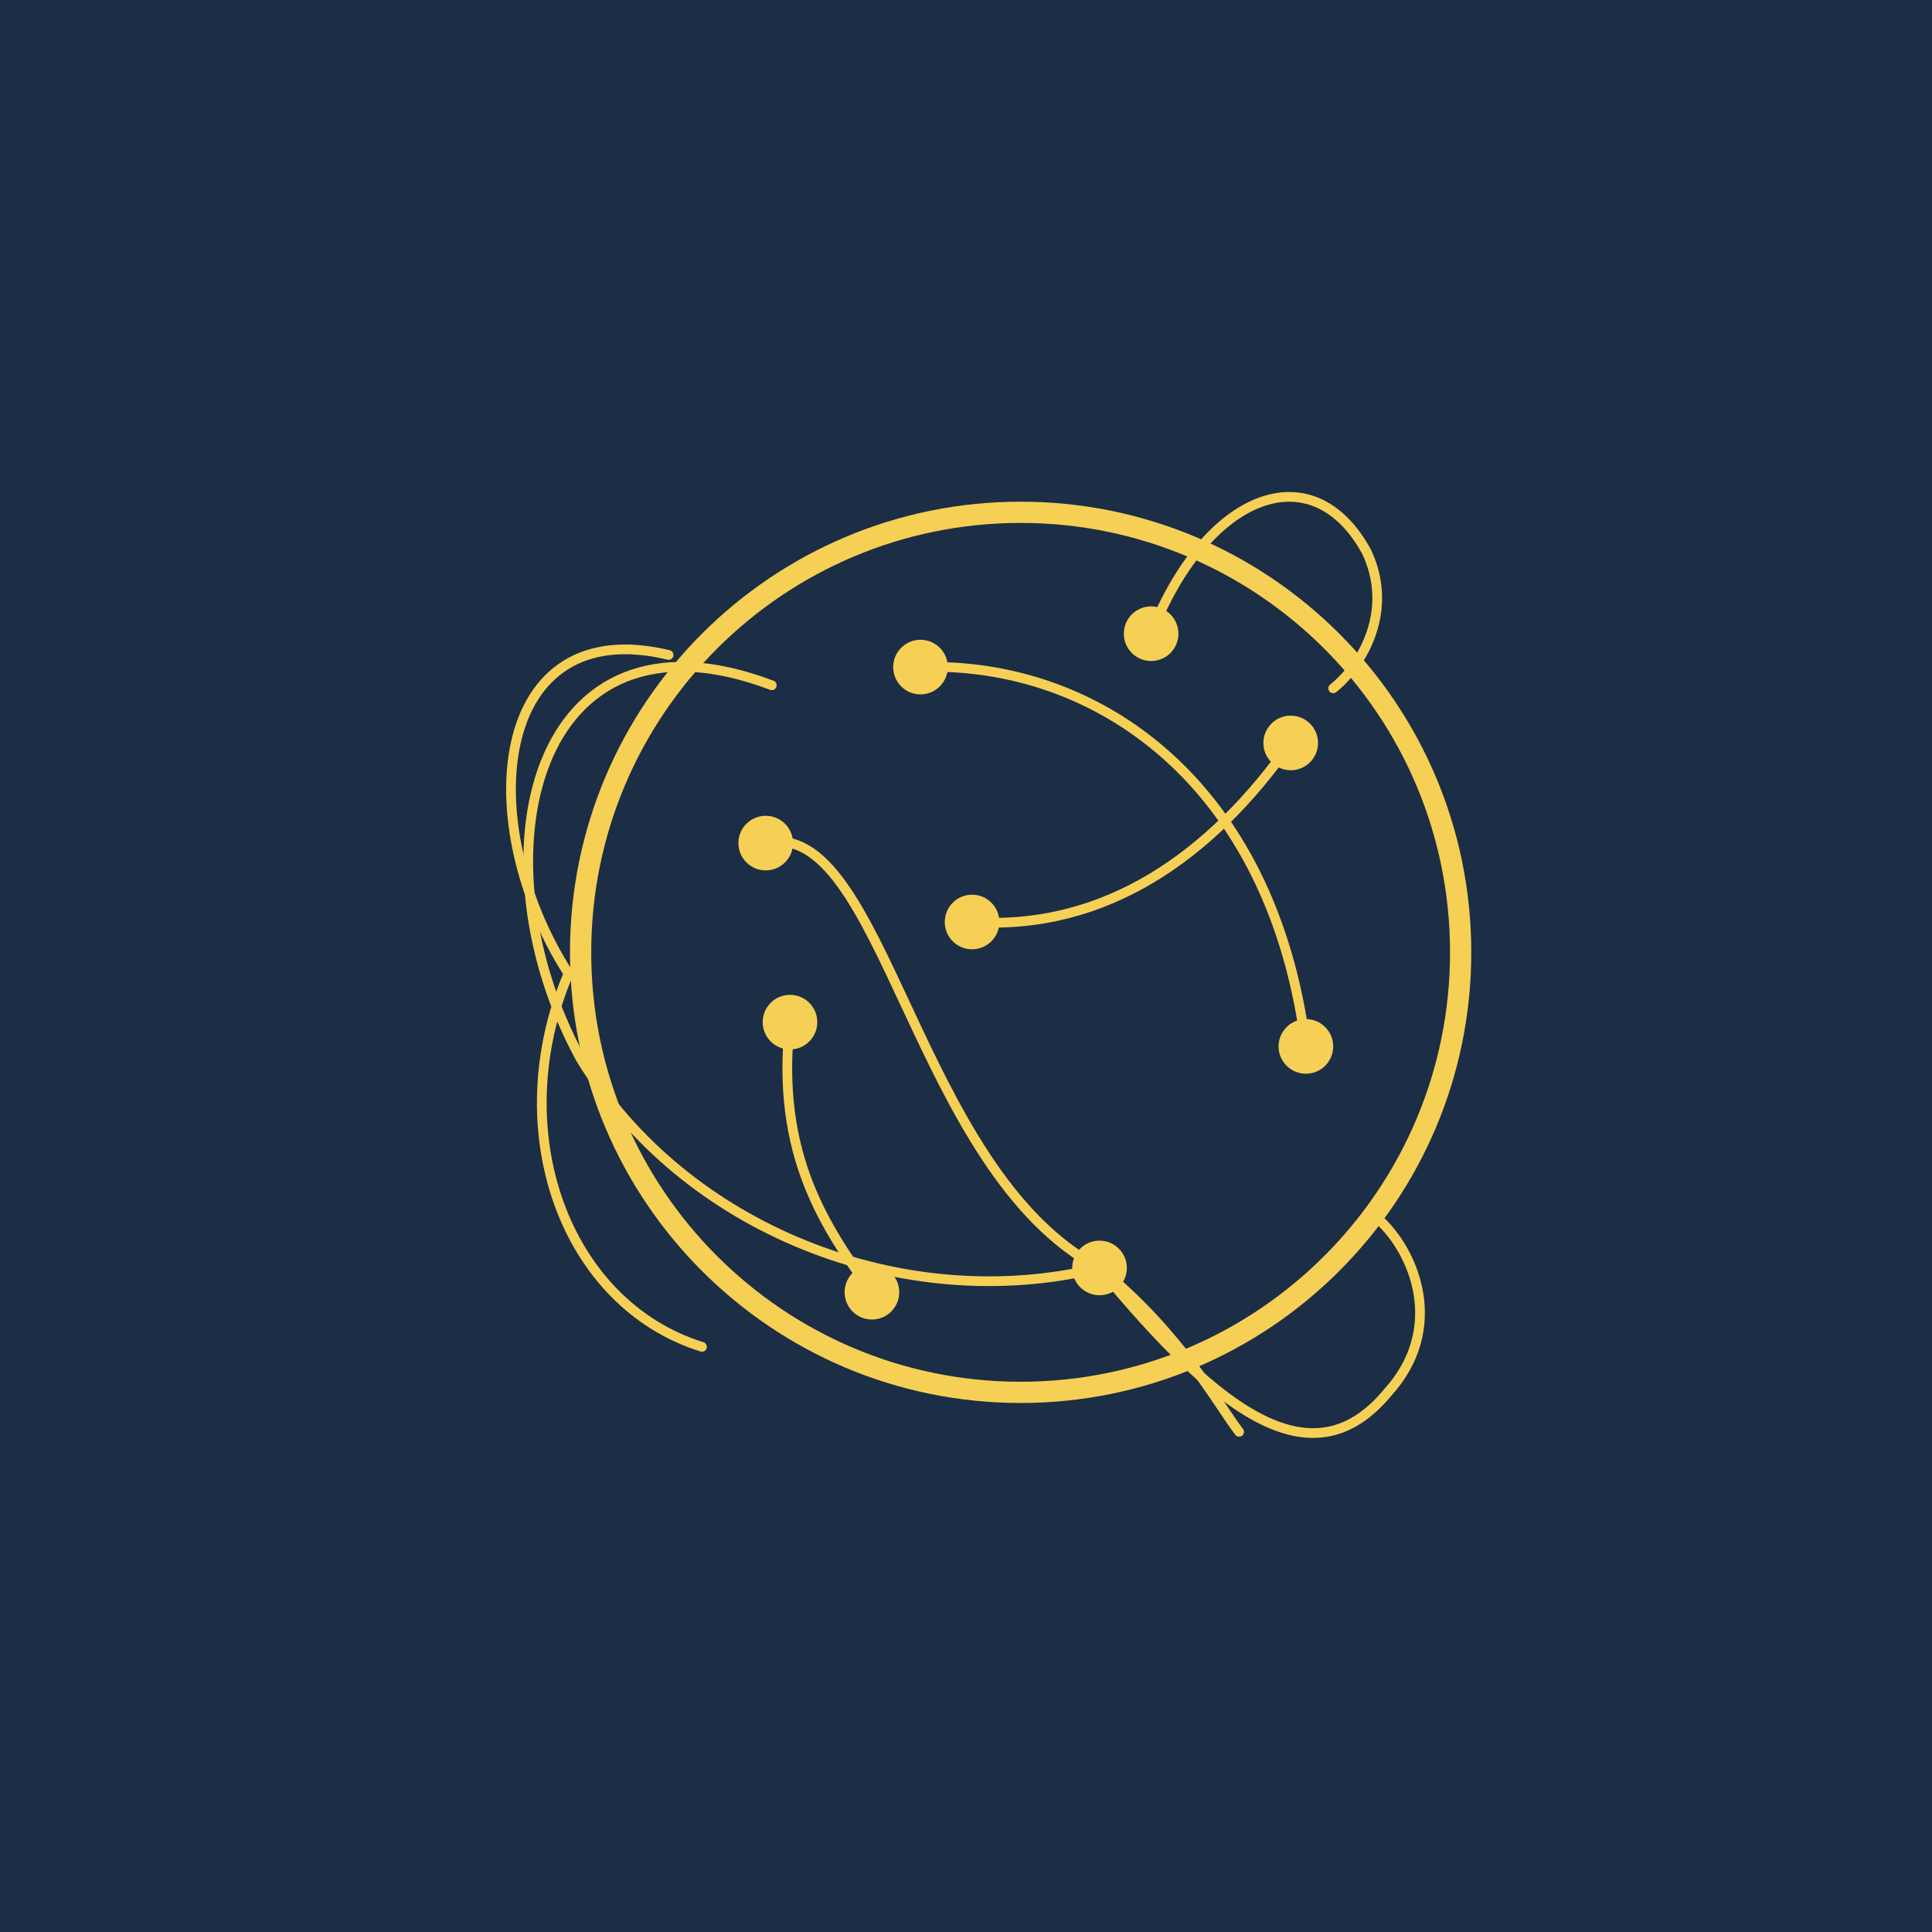
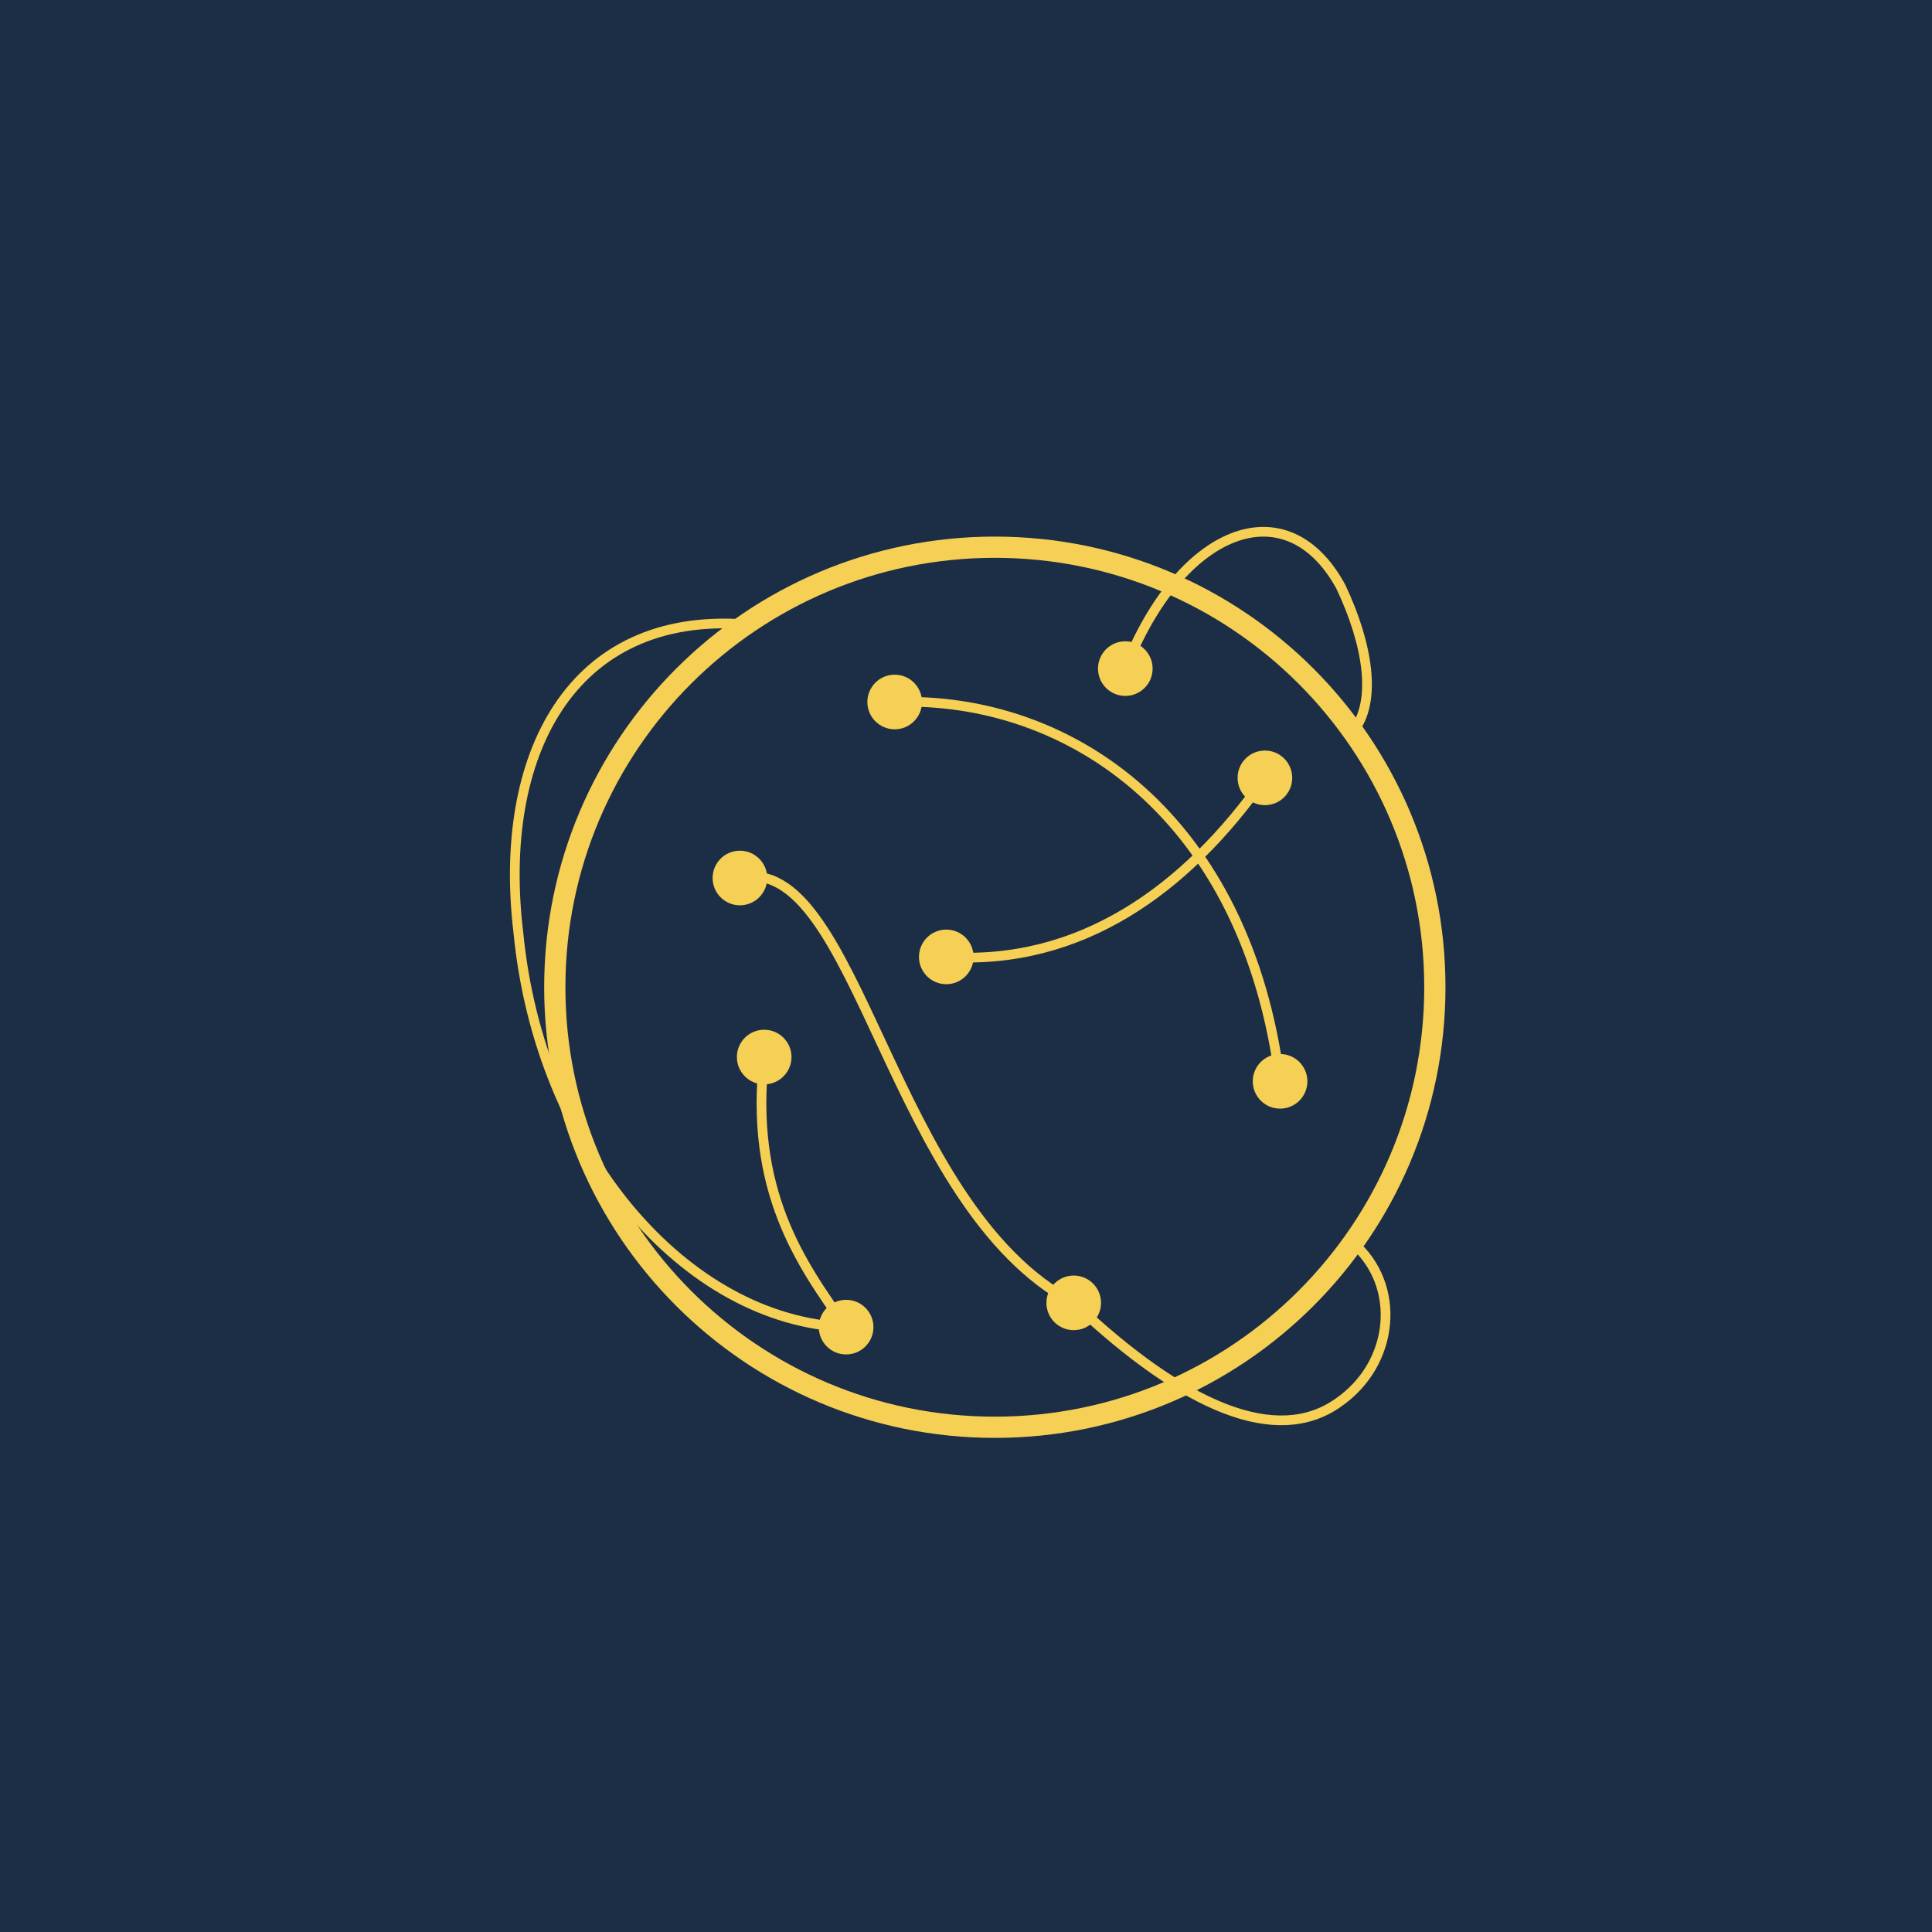
- <svg xmlns="http://www.w3.org/2000/svg" viewBox="466.485 221.781 136.638 136.638" fill="none" role="img" aria-label="Majesta.Net">
-   <rect x="466.485" y="221.781" width="136.638" height="136.638" fill="#1B2E46" />
+ <svg xmlns="http://www.w3.org/2000/svg" viewBox="468.310 219.312 136.638 136.638" fill="none" role="img" aria-label="Majesta.Net">
+   <rect x="468.310" y="219.312" width="136.638" height="136.638" fill="#1B2E46" />
  <g class="symbol" stroke="#F6CF55" fill="none" stroke-linecap="round" stroke-linejoin="round">
-     <path d="M 521.068 270.247 C 504.113 263.808 499.821 282.48 507.547 296.646 C 514.844 308.665 530.297 314.889 544.248 311.455 C 550.043 316.176 552.618 321.113 554.12 323.044" stroke-width="0.687" />
-     <path d="M 513.771 268.101 C 501.323 265.096 499.821 279.905 506.689 290.636 C 501.967 301.797 506.474 314.03 516.132 317.035" stroke-width="0.687" />
-     <path d="M 547.896 266.598 C 551.76 256.726 559.271 253.721 563.135 260.804 C 565.066 264.881 562.92 268.745 560.774 270.462" stroke-width="0.687" />
-     <path d="M 544.248 311.455 C 553.047 322.186 559.486 326.478 564.637 320.254 C 568.715 315.747 566.569 310.382 563.993 308.021" stroke-width="0.687" />
+     <path d="M 521.069 263.467 C 508.62 262.52 503.469 272.822 504.971 285.271 C 506.474 300.724 516.776 312.743 528.151 313.172" stroke-width="0.687" />
+     <path d="M 547.897 266.598 C 551.76 256.725 559.272 253.72 563.136 260.803 C 565.067 264.881 565.711 268.959 563.994 271.048" stroke-width="0.687" />
+     <path d="M 544.248 311.455 C 552.19 318.967 558.628 321.543 562.921 318.538 C 566.999 315.748 567.428 310.168 563.994 307.22" stroke-width="0.687" />
    <path d="M 569.788 289.134 C 569.788 306.321 555.855 320.254 538.668 320.254 C 521.48 320.254 507.547 306.321 507.547 289.134 C 507.547 271.947 521.48 258.013 538.668 258.013 C 555.855 258.013 569.788 271.947 569.788 289.134" stroke-width="1.502" />
    <path d="M 531.585 268.959 C 544.033 268.53 556.481 277.115 558.842 295.787" stroke-width="0.687" />
    <path d="M 535.234 286.988 C 544.677 287.631 552.189 282.266 557.769 274.325" stroke-width="0.687" />
    <path d="M 522.356 294.07 C 521.283 303.514 524.932 308.665 528.151 313.172" stroke-width="0.687" />
    <path d="M 520.639 281.407 C 529.009 279.476 531.156 304.587 544.248 311.455" stroke-width="0.687" />
  </g>
  <g class="symbol-nodes" fill="#F6CF55" stroke="none">
    <path d="M 533.517 268.959 C 533.517 270.026 532.652 270.891 531.585 270.891 C 530.518 270.891 529.653 270.026 529.653 268.959 C 529.653 267.892 530.518 267.028 531.585 267.028 C 532.652 267.028 533.517 267.892 533.517 268.959 Z" />
    <path d="M 549.828 266.598 C 549.828 267.665 548.963 268.53 547.896 268.53 C 546.829 268.53 545.965 267.665 545.965 266.598 C 545.965 265.532 546.829 264.667 547.896 264.667 C 548.963 264.667 549.828 265.532 549.828 266.598 Z" />
    <path d="M 559.701 274.325 C 559.701 275.392 558.836 276.256 557.769 276.256 C 556.702 276.256 555.837 275.392 555.837 274.325 C 555.837 273.258 556.702 272.393 557.769 272.393 C 558.836 272.393 559.701 273.258 559.701 274.325 Z" />
    <path d="M 537.165 286.988 C 537.165 288.054 536.3 288.919 535.234 288.919 C 534.167 288.919 533.302 288.054 533.302 286.988 C 533.302 285.921 534.167 285.056 535.234 285.056 C 536.3 285.056 537.165 285.921 537.165 286.988 Z" />
    <path d="M 522.571 281.407 C 522.571 282.474 521.706 283.339 520.639 283.339 C 519.572 283.339 518.708 282.474 518.708 281.407 C 518.708 280.341 519.572 279.476 520.639 279.476 C 521.706 279.476 522.571 280.341 522.571 281.407 Z" />
    <path d="M 524.288 294.07 C 524.288 295.137 523.423 296.002 522.356 296.002 C 521.289 296.002 520.425 295.137 520.425 294.07 C 520.425 293.003 521.289 292.139 522.356 292.139 C 523.423 292.139 524.288 293.003 524.288 294.07 Z" />
    <path d="M 530.083 313.172 C 530.083 314.238 529.218 315.103 528.151 315.103 C 527.084 315.103 526.219 314.238 526.219 313.172 C 526.219 312.105 527.084 311.24 528.151 311.24 C 529.218 311.24 530.083 312.105 530.083 313.172 Z" />
    <path d="M 546.179 311.455 C 546.179 312.521 545.315 313.386 544.248 313.386 C 543.181 313.386 542.316 312.521 542.316 311.455 C 542.316 310.388 543.181 309.523 544.248 309.523 C 545.315 309.523 546.179 310.388 546.179 311.455 Z" />
    <path d="M 560.774 295.787 C 560.774 296.854 559.909 297.719 558.842 297.719 C 557.775 297.719 556.91 296.854 556.91 295.787 C 556.91 294.72 557.775 293.856 558.842 293.856 C 559.909 293.856 560.774 294.72 560.774 295.787 Z" />
  </g>
</svg>
